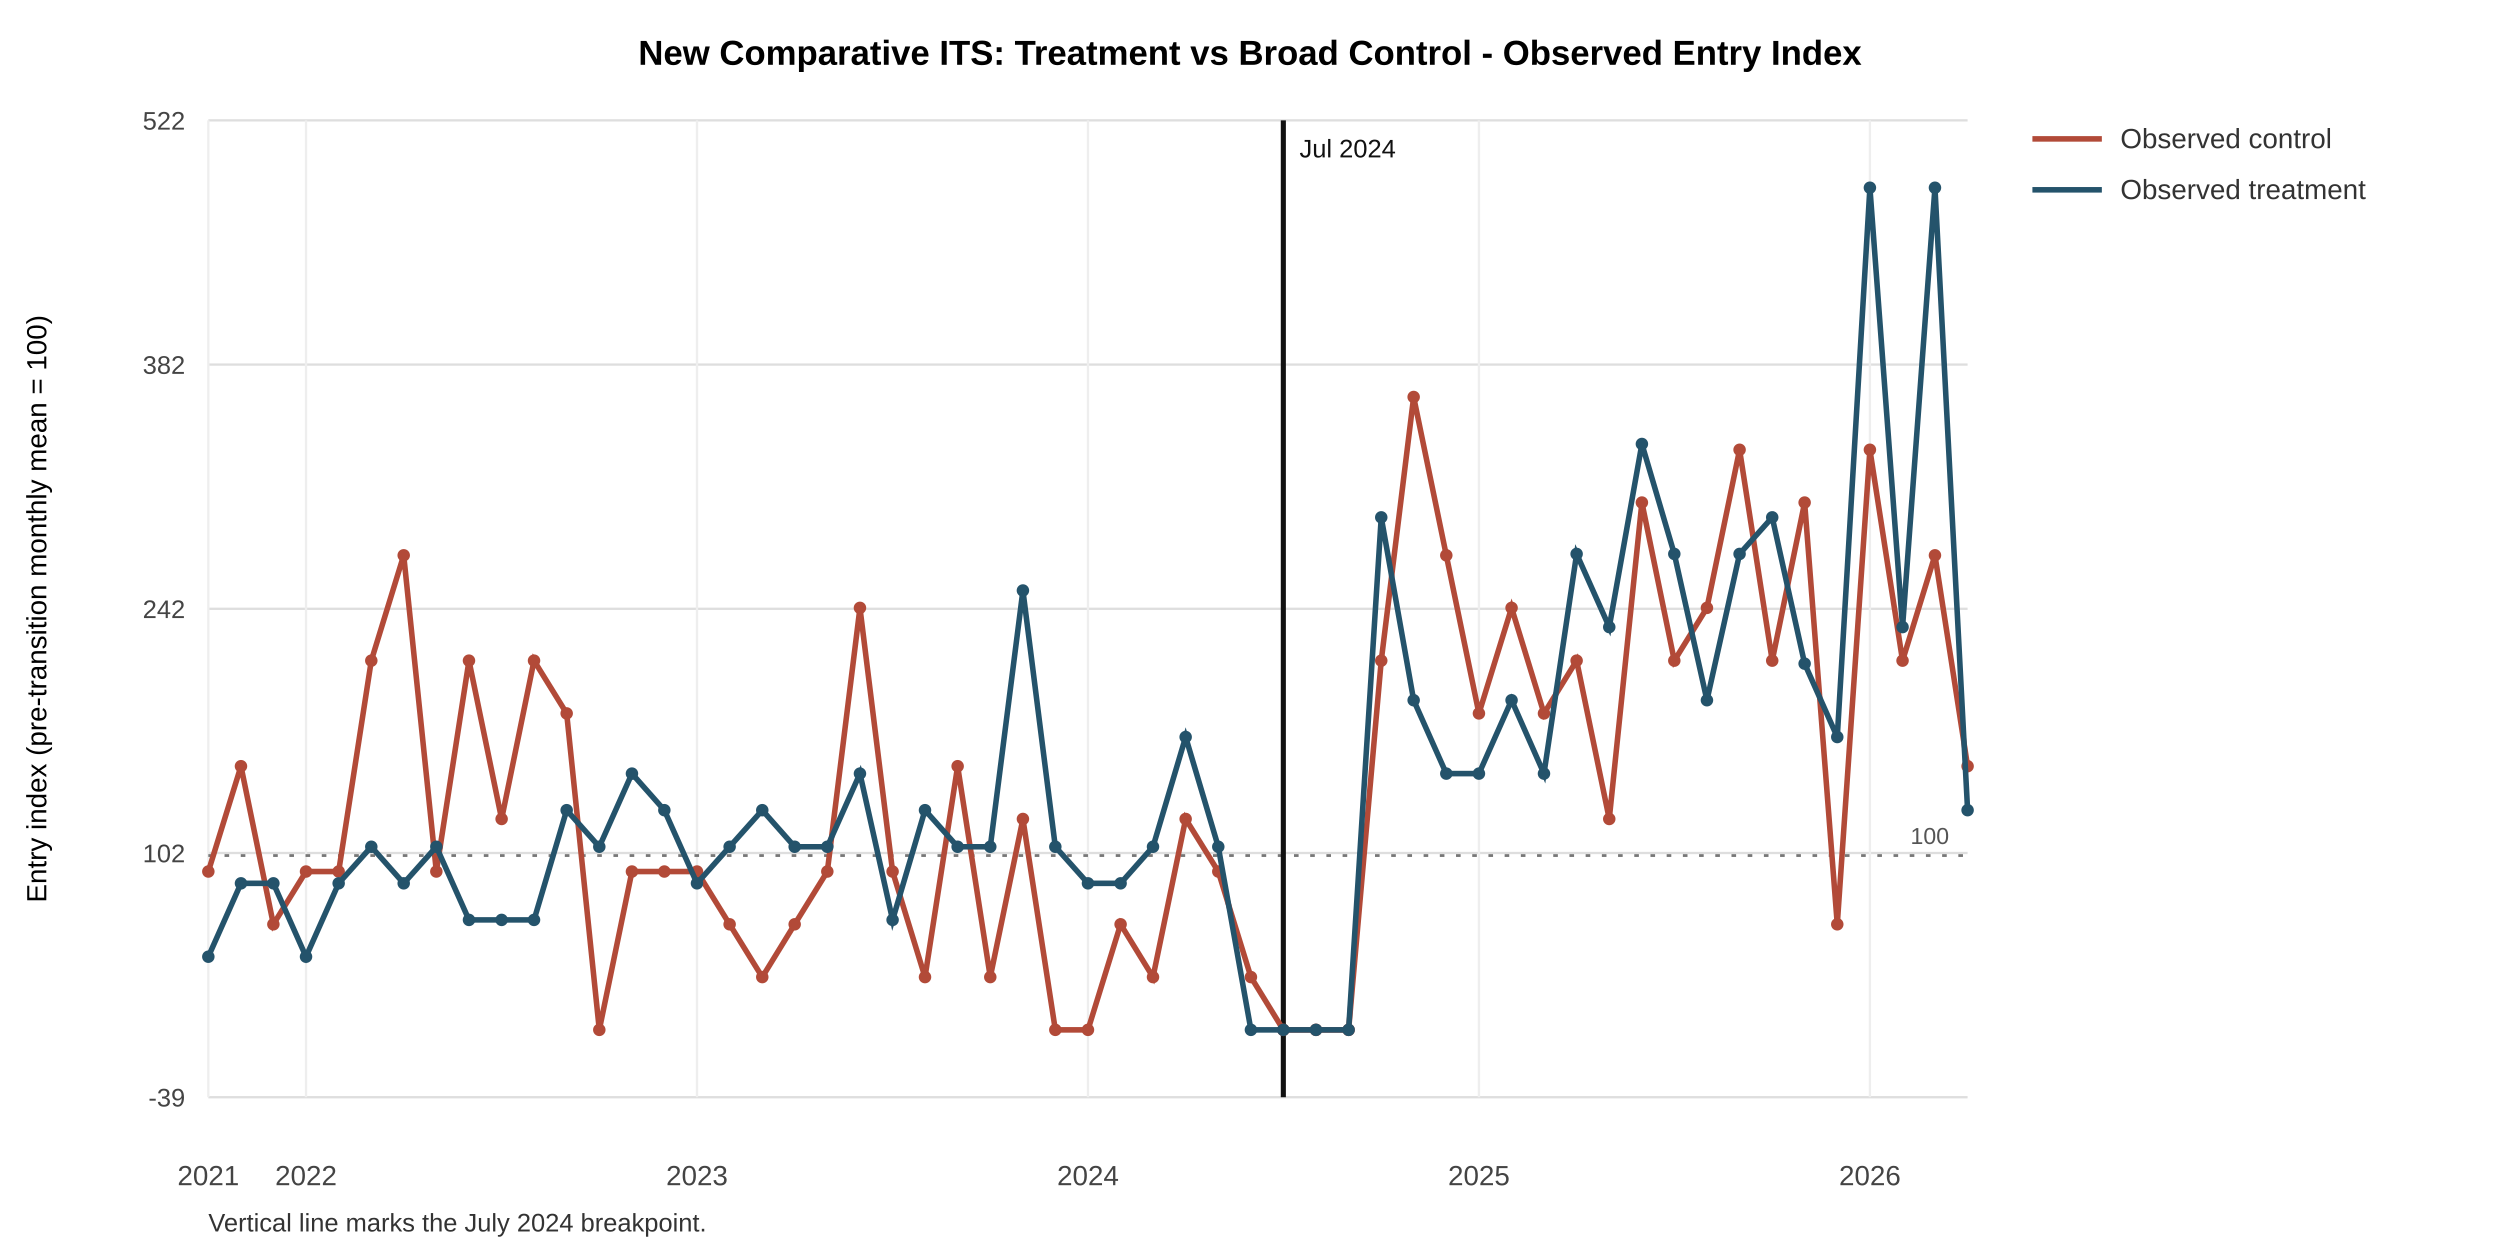
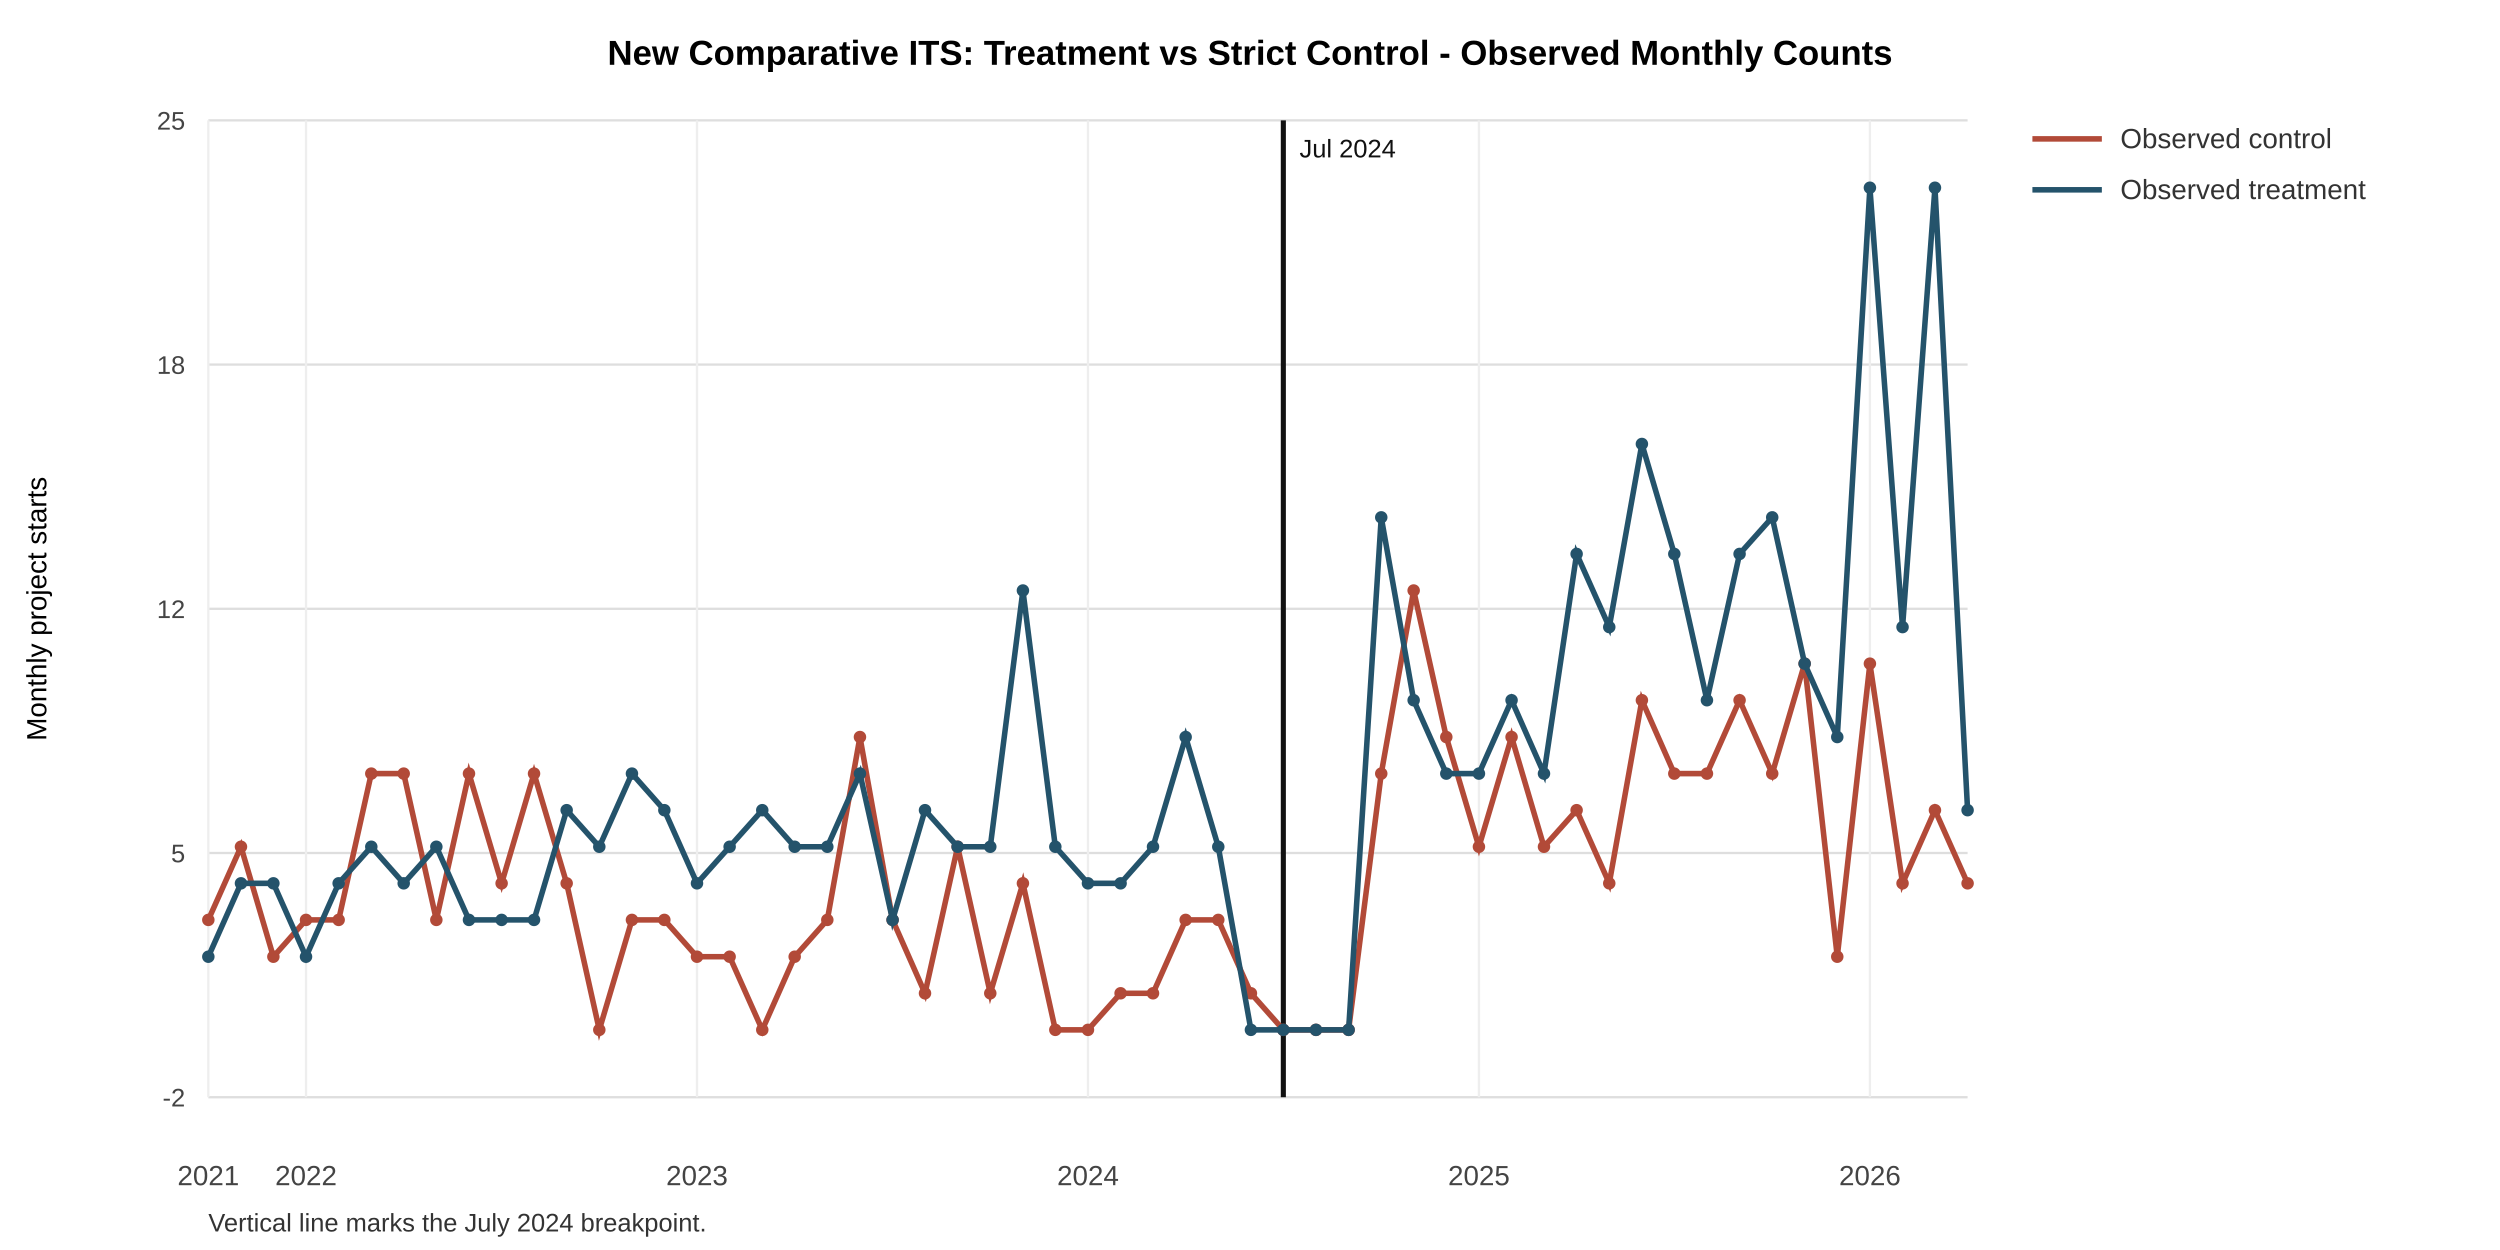
<svg xmlns="http://www.w3.org/2000/svg" width="1080" height="540" viewBox="0 0 1080 540">
  <rect width="100%" height="100%" fill="#ffffff" />
-   <text x="540.0" y="28" text-anchor="middle" font-family="Arial, sans-serif" font-size="15" font-weight="700">New Comparative ITS: Treatment vs Broad Control - Observed Entry Index</text>
+   <text x="540.0" y="28" text-anchor="middle" font-family="Arial, sans-serif" font-size="15" font-weight="700">New Comparative ITS: Treatment vs Strict Control - Observed Monthly Counts</text>
  <line x1="90" y1="474.0" x2="850" y2="474.0" stroke="#dedede" />
-   <text x="80" y="478.0" text-anchor="end" font-family="Arial, sans-serif" font-size="11" fill="#444">-39</text>
+   <text x="80" y="478.0" text-anchor="end" font-family="Arial, sans-serif" font-size="11" fill="#444">-2</text>
  <line x1="90" y1="368.5" x2="850" y2="368.5" stroke="#dedede" />
-   <text x="80" y="372.5" text-anchor="end" font-family="Arial, sans-serif" font-size="11" fill="#444">102</text>
+   <text x="80" y="372.5" text-anchor="end" font-family="Arial, sans-serif" font-size="11" fill="#444">5</text>
  <line x1="90" y1="263.0" x2="850" y2="263.0" stroke="#dedede" />
-   <text x="80" y="267.0" text-anchor="end" font-family="Arial, sans-serif" font-size="11" fill="#444">242</text>
+   <text x="80" y="267.0" text-anchor="end" font-family="Arial, sans-serif" font-size="11" fill="#444">12</text>
  <line x1="90" y1="157.5" x2="850" y2="157.5" stroke="#dedede" />
-   <text x="80" y="161.5" text-anchor="end" font-family="Arial, sans-serif" font-size="11" fill="#444">382</text>
+   <text x="80" y="161.5" text-anchor="end" font-family="Arial, sans-serif" font-size="11" fill="#444">18</text>
  <line x1="90" y1="52.0" x2="850" y2="52.0" stroke="#dedede" />
-   <text x="80" y="56.0" text-anchor="end" font-family="Arial, sans-serif" font-size="11" fill="#444">522</text>
+   <text x="80" y="56.0" text-anchor="end" font-family="Arial, sans-serif" font-size="11" fill="#444">25</text>
  <line x1="90.0" y1="52" x2="90.0" y2="474" stroke="#eeeeee" />
  <text x="90.0" y="512" text-anchor="middle" font-family="Arial, sans-serif" font-size="12" fill="#444">2021</text>
  <line x1="132.2" y1="52" x2="132.2" y2="474" stroke="#eeeeee" />
  <text x="132.2" y="512" text-anchor="middle" font-family="Arial, sans-serif" font-size="12" fill="#444">2022</text>
  <line x1="301.1" y1="52" x2="301.1" y2="474" stroke="#eeeeee" />
  <text x="301.1" y="512" text-anchor="middle" font-family="Arial, sans-serif" font-size="12" fill="#444">2023</text>
  <line x1="470.0" y1="52" x2="470.0" y2="474" stroke="#eeeeee" />
  <text x="470.0" y="512" text-anchor="middle" font-family="Arial, sans-serif" font-size="12" fill="#444">2024</text>
  <line x1="638.9" y1="52" x2="638.9" y2="474" stroke="#eeeeee" />
  <text x="638.9" y="512" text-anchor="middle" font-family="Arial, sans-serif" font-size="12" fill="#444">2025</text>
  <line x1="807.8" y1="52" x2="807.8" y2="474" stroke="#eeeeee" />
  <text x="807.8" y="512" text-anchor="middle" font-family="Arial, sans-serif" font-size="12" fill="#444">2026</text>
-   <line x1="90" y1="369.6" x2="850" y2="369.6" stroke="#777" stroke-width="1.2" stroke-dasharray="2 5" />
-   <text x="842" y="364.6" text-anchor="end" font-family="Arial, sans-serif" font-size="10" fill="#555">100</text>
  <line x1="554.4" y1="52" x2="554.4" y2="474" stroke="#111" stroke-width="2.2" />
  <text x="561.4" y="68" font-family="Arial, sans-serif" font-size="11" fill="#111">Jul 2024</text>
-   <polyline fill="none" stroke="#b24a38" stroke-width="2.4" points="90.0,376.5 104.1,331.0 118.1,399.3 132.2,376.5 146.3,376.5 160.4,285.4 174.4,239.9 188.5,376.5 202.6,285.4 216.7,353.8 230.7,285.4 244.8,308.2 258.9,444.9 273.0,376.5 287.0,376.5 301.1,376.5 315.2,399.3 329.3,422.1 343.3,399.3 357.4,376.5 371.5,262.6 385.6,376.5 399.6,422.1 413.7,331.0 427.8,422.1 441.9,353.8 455.9,444.9 470.0,444.9 484.1,399.3 498.1,422.1 512.2,353.8 526.3,376.5 540.4,422.1 554.4,444.9 568.5,444.9 582.6,444.9 596.7,285.4 610.7,171.5 624.8,239.9 638.9,308.2 653.0,262.6 667.0,308.2 681.1,285.4 695.2,353.8 709.3,217.1 723.3,285.4 737.4,262.6 751.5,194.3 765.6,285.4 779.6,217.1 793.7,399.3 807.8,194.3 821.9,285.4 835.9,239.9 850.0,331.0" />
-   <circle cx="90.0" cy="376.5" r="2.7" fill="#b24a38" />
-   <circle cx="104.1" cy="331.0" r="2.7" fill="#b24a38" />
-   <circle cx="118.1" cy="399.3" r="2.7" fill="#b24a38" />
-   <circle cx="132.2" cy="376.5" r="2.7" fill="#b24a38" />
-   <circle cx="146.3" cy="376.5" r="2.7" fill="#b24a38" />
-   <circle cx="160.4" cy="285.4" r="2.7" fill="#b24a38" />
-   <circle cx="174.4" cy="239.9" r="2.7" fill="#b24a38" />
-   <circle cx="188.5" cy="376.5" r="2.7" fill="#b24a38" />
-   <circle cx="202.6" cy="285.4" r="2.7" fill="#b24a38" />
-   <circle cx="216.7" cy="353.8" r="2.7" fill="#b24a38" />
-   <circle cx="230.7" cy="285.4" r="2.7" fill="#b24a38" />
-   <circle cx="244.8" cy="308.2" r="2.7" fill="#b24a38" />
+   <polyline fill="none" stroke="#b24a38" stroke-width="2.4" points="90.0,397.4 104.1,365.8 118.1,413.3 132.2,397.4 146.3,397.4 160.4,334.2 174.4,334.2 188.5,397.4 202.6,334.2 216.7,381.6 230.7,334.2 244.8,381.6 258.9,444.9 273.0,397.4 287.0,397.4 301.1,413.3 315.2,413.3 329.3,444.9 343.3,413.3 357.4,397.4 371.5,318.4 385.6,397.4 399.6,429.1 413.7,365.8 427.8,429.1 441.9,381.6 455.9,444.9 470.0,444.9 484.1,429.1 498.1,429.1 512.2,397.4 526.3,397.4 540.4,429.1 554.4,444.9 568.5,444.9 582.6,444.9 596.7,334.2 610.7,255.1 624.8,318.4 638.9,365.8 653.0,318.4 667.0,365.8 681.1,350.0 695.2,381.6 709.3,302.5 723.3,334.2 737.4,334.2 751.5,302.5 765.6,334.2 779.6,286.7 793.7,413.3 807.8,286.7 821.9,381.6 835.9,350.0 850.0,381.6" />
+   <circle cx="90.0" cy="397.4" r="2.7" fill="#b24a38" />
+   <circle cx="104.1" cy="365.8" r="2.7" fill="#b24a38" />
+   <circle cx="118.1" cy="413.3" r="2.7" fill="#b24a38" />
+   <circle cx="132.2" cy="397.4" r="2.7" fill="#b24a38" />
+   <circle cx="146.3" cy="397.4" r="2.7" fill="#b24a38" />
+   <circle cx="160.4" cy="334.2" r="2.7" fill="#b24a38" />
+   <circle cx="174.4" cy="334.2" r="2.7" fill="#b24a38" />
+   <circle cx="188.5" cy="397.4" r="2.7" fill="#b24a38" />
+   <circle cx="202.6" cy="334.2" r="2.7" fill="#b24a38" />
+   <circle cx="216.7" cy="381.6" r="2.7" fill="#b24a38" />
+   <circle cx="230.7" cy="334.2" r="2.7" fill="#b24a38" />
+   <circle cx="244.8" cy="381.6" r="2.7" fill="#b24a38" />
  <circle cx="258.9" cy="444.9" r="2.7" fill="#b24a38" />
-   <circle cx="273.0" cy="376.5" r="2.7" fill="#b24a38" />
-   <circle cx="287.0" cy="376.5" r="2.7" fill="#b24a38" />
-   <circle cx="301.1" cy="376.5" r="2.7" fill="#b24a38" />
-   <circle cx="315.2" cy="399.3" r="2.7" fill="#b24a38" />
-   <circle cx="329.3" cy="422.1" r="2.7" fill="#b24a38" />
-   <circle cx="343.3" cy="399.3" r="2.7" fill="#b24a38" />
-   <circle cx="357.4" cy="376.5" r="2.7" fill="#b24a38" />
-   <circle cx="371.5" cy="262.6" r="2.7" fill="#b24a38" />
-   <circle cx="385.6" cy="376.5" r="2.7" fill="#b24a38" />
-   <circle cx="399.6" cy="422.1" r="2.7" fill="#b24a38" />
-   <circle cx="413.7" cy="331.0" r="2.7" fill="#b24a38" />
-   <circle cx="427.8" cy="422.1" r="2.7" fill="#b24a38" />
-   <circle cx="441.9" cy="353.8" r="2.7" fill="#b24a38" />
+   <circle cx="273.0" cy="397.4" r="2.7" fill="#b24a38" />
+   <circle cx="287.0" cy="397.4" r="2.7" fill="#b24a38" />
+   <circle cx="301.1" cy="413.3" r="2.7" fill="#b24a38" />
+   <circle cx="315.2" cy="413.3" r="2.7" fill="#b24a38" />
+   <circle cx="329.3" cy="444.9" r="2.7" fill="#b24a38" />
+   <circle cx="343.3" cy="413.3" r="2.7" fill="#b24a38" />
+   <circle cx="357.4" cy="397.4" r="2.7" fill="#b24a38" />
+   <circle cx="371.5" cy="318.4" r="2.7" fill="#b24a38" />
+   <circle cx="385.6" cy="397.4" r="2.7" fill="#b24a38" />
+   <circle cx="399.6" cy="429.1" r="2.7" fill="#b24a38" />
+   <circle cx="413.7" cy="365.8" r="2.7" fill="#b24a38" />
+   <circle cx="427.8" cy="429.1" r="2.7" fill="#b24a38" />
+   <circle cx="441.9" cy="381.6" r="2.7" fill="#b24a38" />
  <circle cx="455.9" cy="444.9" r="2.7" fill="#b24a38" />
  <circle cx="470.0" cy="444.9" r="2.7" fill="#b24a38" />
-   <circle cx="484.1" cy="399.3" r="2.7" fill="#b24a38" />
-   <circle cx="498.1" cy="422.1" r="2.7" fill="#b24a38" />
-   <circle cx="512.2" cy="353.8" r="2.7" fill="#b24a38" />
-   <circle cx="526.3" cy="376.5" r="2.7" fill="#b24a38" />
-   <circle cx="540.4" cy="422.1" r="2.7" fill="#b24a38" />
+   <circle cx="484.1" cy="429.1" r="2.7" fill="#b24a38" />
+   <circle cx="498.1" cy="429.1" r="2.7" fill="#b24a38" />
+   <circle cx="512.2" cy="397.4" r="2.7" fill="#b24a38" />
+   <circle cx="526.3" cy="397.4" r="2.7" fill="#b24a38" />
+   <circle cx="540.4" cy="429.1" r="2.7" fill="#b24a38" />
  <circle cx="554.4" cy="444.9" r="2.7" fill="#b24a38" />
  <circle cx="568.5" cy="444.9" r="2.7" fill="#b24a38" />
  <circle cx="582.6" cy="444.9" r="2.7" fill="#b24a38" />
-   <circle cx="596.7" cy="285.4" r="2.7" fill="#b24a38" />
-   <circle cx="610.7" cy="171.5" r="2.7" fill="#b24a38" />
-   <circle cx="624.8" cy="239.9" r="2.7" fill="#b24a38" />
-   <circle cx="638.9" cy="308.2" r="2.7" fill="#b24a38" />
-   <circle cx="653.0" cy="262.6" r="2.7" fill="#b24a38" />
-   <circle cx="667.0" cy="308.2" r="2.7" fill="#b24a38" />
-   <circle cx="681.1" cy="285.4" r="2.7" fill="#b24a38" />
-   <circle cx="695.2" cy="353.8" r="2.7" fill="#b24a38" />
-   <circle cx="709.3" cy="217.1" r="2.7" fill="#b24a38" />
-   <circle cx="723.3" cy="285.4" r="2.7" fill="#b24a38" />
-   <circle cx="737.4" cy="262.6" r="2.7" fill="#b24a38" />
-   <circle cx="751.5" cy="194.3" r="2.7" fill="#b24a38" />
-   <circle cx="765.6" cy="285.4" r="2.7" fill="#b24a38" />
-   <circle cx="779.6" cy="217.1" r="2.7" fill="#b24a38" />
-   <circle cx="793.7" cy="399.3" r="2.7" fill="#b24a38" />
-   <circle cx="807.8" cy="194.3" r="2.7" fill="#b24a38" />
-   <circle cx="821.9" cy="285.4" r="2.7" fill="#b24a38" />
-   <circle cx="835.9" cy="239.9" r="2.7" fill="#b24a38" />
-   <circle cx="850.0" cy="331.0" r="2.7" fill="#b24a38" />
+   <circle cx="596.7" cy="334.2" r="2.7" fill="#b24a38" />
+   <circle cx="610.7" cy="255.1" r="2.7" fill="#b24a38" />
+   <circle cx="624.8" cy="318.4" r="2.7" fill="#b24a38" />
+   <circle cx="638.9" cy="365.8" r="2.7" fill="#b24a38" />
+   <circle cx="653.0" cy="318.4" r="2.7" fill="#b24a38" />
+   <circle cx="667.0" cy="365.8" r="2.7" fill="#b24a38" />
+   <circle cx="681.1" cy="350.0" r="2.7" fill="#b24a38" />
+   <circle cx="695.2" cy="381.6" r="2.7" fill="#b24a38" />
+   <circle cx="709.3" cy="302.5" r="2.7" fill="#b24a38" />
+   <circle cx="723.3" cy="334.2" r="2.7" fill="#b24a38" />
+   <circle cx="737.4" cy="334.2" r="2.7" fill="#b24a38" />
+   <circle cx="751.5" cy="302.5" r="2.7" fill="#b24a38" />
+   <circle cx="765.6" cy="334.2" r="2.7" fill="#b24a38" />
+   <circle cx="779.6" cy="286.7" r="2.7" fill="#b24a38" />
+   <circle cx="793.7" cy="413.3" r="2.7" fill="#b24a38" />
+   <circle cx="807.8" cy="286.7" r="2.7" fill="#b24a38" />
+   <circle cx="821.9" cy="381.6" r="2.7" fill="#b24a38" />
+   <circle cx="835.9" cy="350.0" r="2.7" fill="#b24a38" />
+   <circle cx="850.0" cy="381.6" r="2.7" fill="#b24a38" />
  <line x1="878" y1="60" x2="908" y2="60" stroke="#b24a38" stroke-width="2.4" />
  <text x="916" y="64" font-family="Arial, sans-serif" font-size="12" fill="#333">Observed control</text>
  <polyline fill="none" stroke="#24536b" stroke-width="2.4" points="90.0,413.3 104.1,381.6 118.1,381.6 132.2,413.3 146.3,381.6 160.4,365.8 174.4,381.6 188.5,365.8 202.6,397.4 216.7,397.4 230.7,397.4 244.8,350.0 258.9,365.8 273.0,334.2 287.0,350.0 301.1,381.6 315.2,365.8 329.3,350.0 343.3,365.8 357.4,365.8 371.5,334.2 385.6,397.4 399.6,350.0 413.7,365.8 427.8,365.8 441.9,255.1 455.9,365.8 470.0,381.6 484.1,381.6 498.1,365.8 512.2,318.4 526.3,365.8 540.4,444.9 554.4,444.9 568.5,444.9 582.6,444.9 596.7,223.5 610.7,302.5 624.8,334.2 638.9,334.2 653.0,302.5 667.0,334.2 681.1,239.3 695.2,270.9 709.3,191.8 723.3,239.3 737.4,302.5 751.5,239.3 765.6,223.5 779.6,286.7 793.7,318.4 807.8,81.1 821.9,270.9 835.9,81.1 850.0,350.0" />
  <circle cx="90.0" cy="413.3" r="2.7" fill="#24536b" />
  <circle cx="104.1" cy="381.6" r="2.7" fill="#24536b" />
  <circle cx="118.1" cy="381.6" r="2.7" fill="#24536b" />
  <circle cx="132.2" cy="413.3" r="2.7" fill="#24536b" />
  <circle cx="146.3" cy="381.6" r="2.7" fill="#24536b" />
  <circle cx="160.4" cy="365.8" r="2.7" fill="#24536b" />
  <circle cx="174.4" cy="381.6" r="2.7" fill="#24536b" />
  <circle cx="188.5" cy="365.8" r="2.7" fill="#24536b" />
  <circle cx="202.6" cy="397.4" r="2.7" fill="#24536b" />
  <circle cx="216.7" cy="397.4" r="2.7" fill="#24536b" />
  <circle cx="230.7" cy="397.4" r="2.7" fill="#24536b" />
  <circle cx="244.8" cy="350.0" r="2.7" fill="#24536b" />
  <circle cx="258.9" cy="365.8" r="2.7" fill="#24536b" />
  <circle cx="273.0" cy="334.2" r="2.7" fill="#24536b" />
  <circle cx="287.0" cy="350.0" r="2.7" fill="#24536b" />
  <circle cx="301.1" cy="381.6" r="2.7" fill="#24536b" />
  <circle cx="315.2" cy="365.8" r="2.7" fill="#24536b" />
  <circle cx="329.3" cy="350.0" r="2.7" fill="#24536b" />
  <circle cx="343.3" cy="365.8" r="2.7" fill="#24536b" />
  <circle cx="357.4" cy="365.8" r="2.7" fill="#24536b" />
  <circle cx="371.5" cy="334.2" r="2.7" fill="#24536b" />
  <circle cx="385.6" cy="397.4" r="2.7" fill="#24536b" />
  <circle cx="399.6" cy="350.0" r="2.7" fill="#24536b" />
  <circle cx="413.7" cy="365.8" r="2.7" fill="#24536b" />
  <circle cx="427.8" cy="365.8" r="2.7" fill="#24536b" />
  <circle cx="441.9" cy="255.1" r="2.7" fill="#24536b" />
  <circle cx="455.9" cy="365.8" r="2.7" fill="#24536b" />
  <circle cx="470.0" cy="381.6" r="2.7" fill="#24536b" />
  <circle cx="484.1" cy="381.6" r="2.7" fill="#24536b" />
  <circle cx="498.1" cy="365.8" r="2.7" fill="#24536b" />
  <circle cx="512.2" cy="318.4" r="2.7" fill="#24536b" />
  <circle cx="526.3" cy="365.8" r="2.7" fill="#24536b" />
  <circle cx="540.4" cy="444.9" r="2.7" fill="#24536b" />
  <circle cx="554.4" cy="444.9" r="2.7" fill="#24536b" />
  <circle cx="568.5" cy="444.9" r="2.7" fill="#24536b" />
  <circle cx="582.6" cy="444.9" r="2.7" fill="#24536b" />
  <circle cx="596.7" cy="223.5" r="2.7" fill="#24536b" />
  <circle cx="610.7" cy="302.5" r="2.7" fill="#24536b" />
  <circle cx="624.8" cy="334.2" r="2.7" fill="#24536b" />
  <circle cx="638.9" cy="334.2" r="2.7" fill="#24536b" />
  <circle cx="653.0" cy="302.5" r="2.7" fill="#24536b" />
  <circle cx="667.0" cy="334.2" r="2.7" fill="#24536b" />
  <circle cx="681.1" cy="239.3" r="2.7" fill="#24536b" />
  <circle cx="695.2" cy="270.9" r="2.7" fill="#24536b" />
  <circle cx="709.3" cy="191.8" r="2.7" fill="#24536b" />
  <circle cx="723.3" cy="239.3" r="2.7" fill="#24536b" />
  <circle cx="737.4" cy="302.5" r="2.7" fill="#24536b" />
  <circle cx="751.5" cy="239.3" r="2.7" fill="#24536b" />
  <circle cx="765.6" cy="223.5" r="2.7" fill="#24536b" />
  <circle cx="779.6" cy="286.7" r="2.7" fill="#24536b" />
  <circle cx="793.7" cy="318.4" r="2.7" fill="#24536b" />
  <circle cx="807.8" cy="81.1" r="2.7" fill="#24536b" />
  <circle cx="821.9" cy="270.9" r="2.7" fill="#24536b" />
  <circle cx="835.9" cy="81.1" r="2.7" fill="#24536b" />
  <circle cx="850.0" cy="350.0" r="2.7" fill="#24536b" />
  <line x1="878" y1="82" x2="908" y2="82" stroke="#24536b" stroke-width="2.4" />
  <text x="916" y="86" font-family="Arial, sans-serif" font-size="12" fill="#333">Observed treatment</text>
-   <text x="20" y="263.0" transform="rotate(-90 20 263.0)" text-anchor="middle" font-family="Arial, sans-serif" font-size="12">Entry index (pre-transition monthly mean = 100)</text>
+   <text x="20" y="263.0" transform="rotate(-90 20 263.0)" text-anchor="middle" font-family="Arial, sans-serif" font-size="12">Monthly project starts</text>
  <text x="90" y="532" font-family="Arial, sans-serif" font-size="11" fill="#333">Vertical line marks the July 2024 breakpoint.</text>
</svg>
